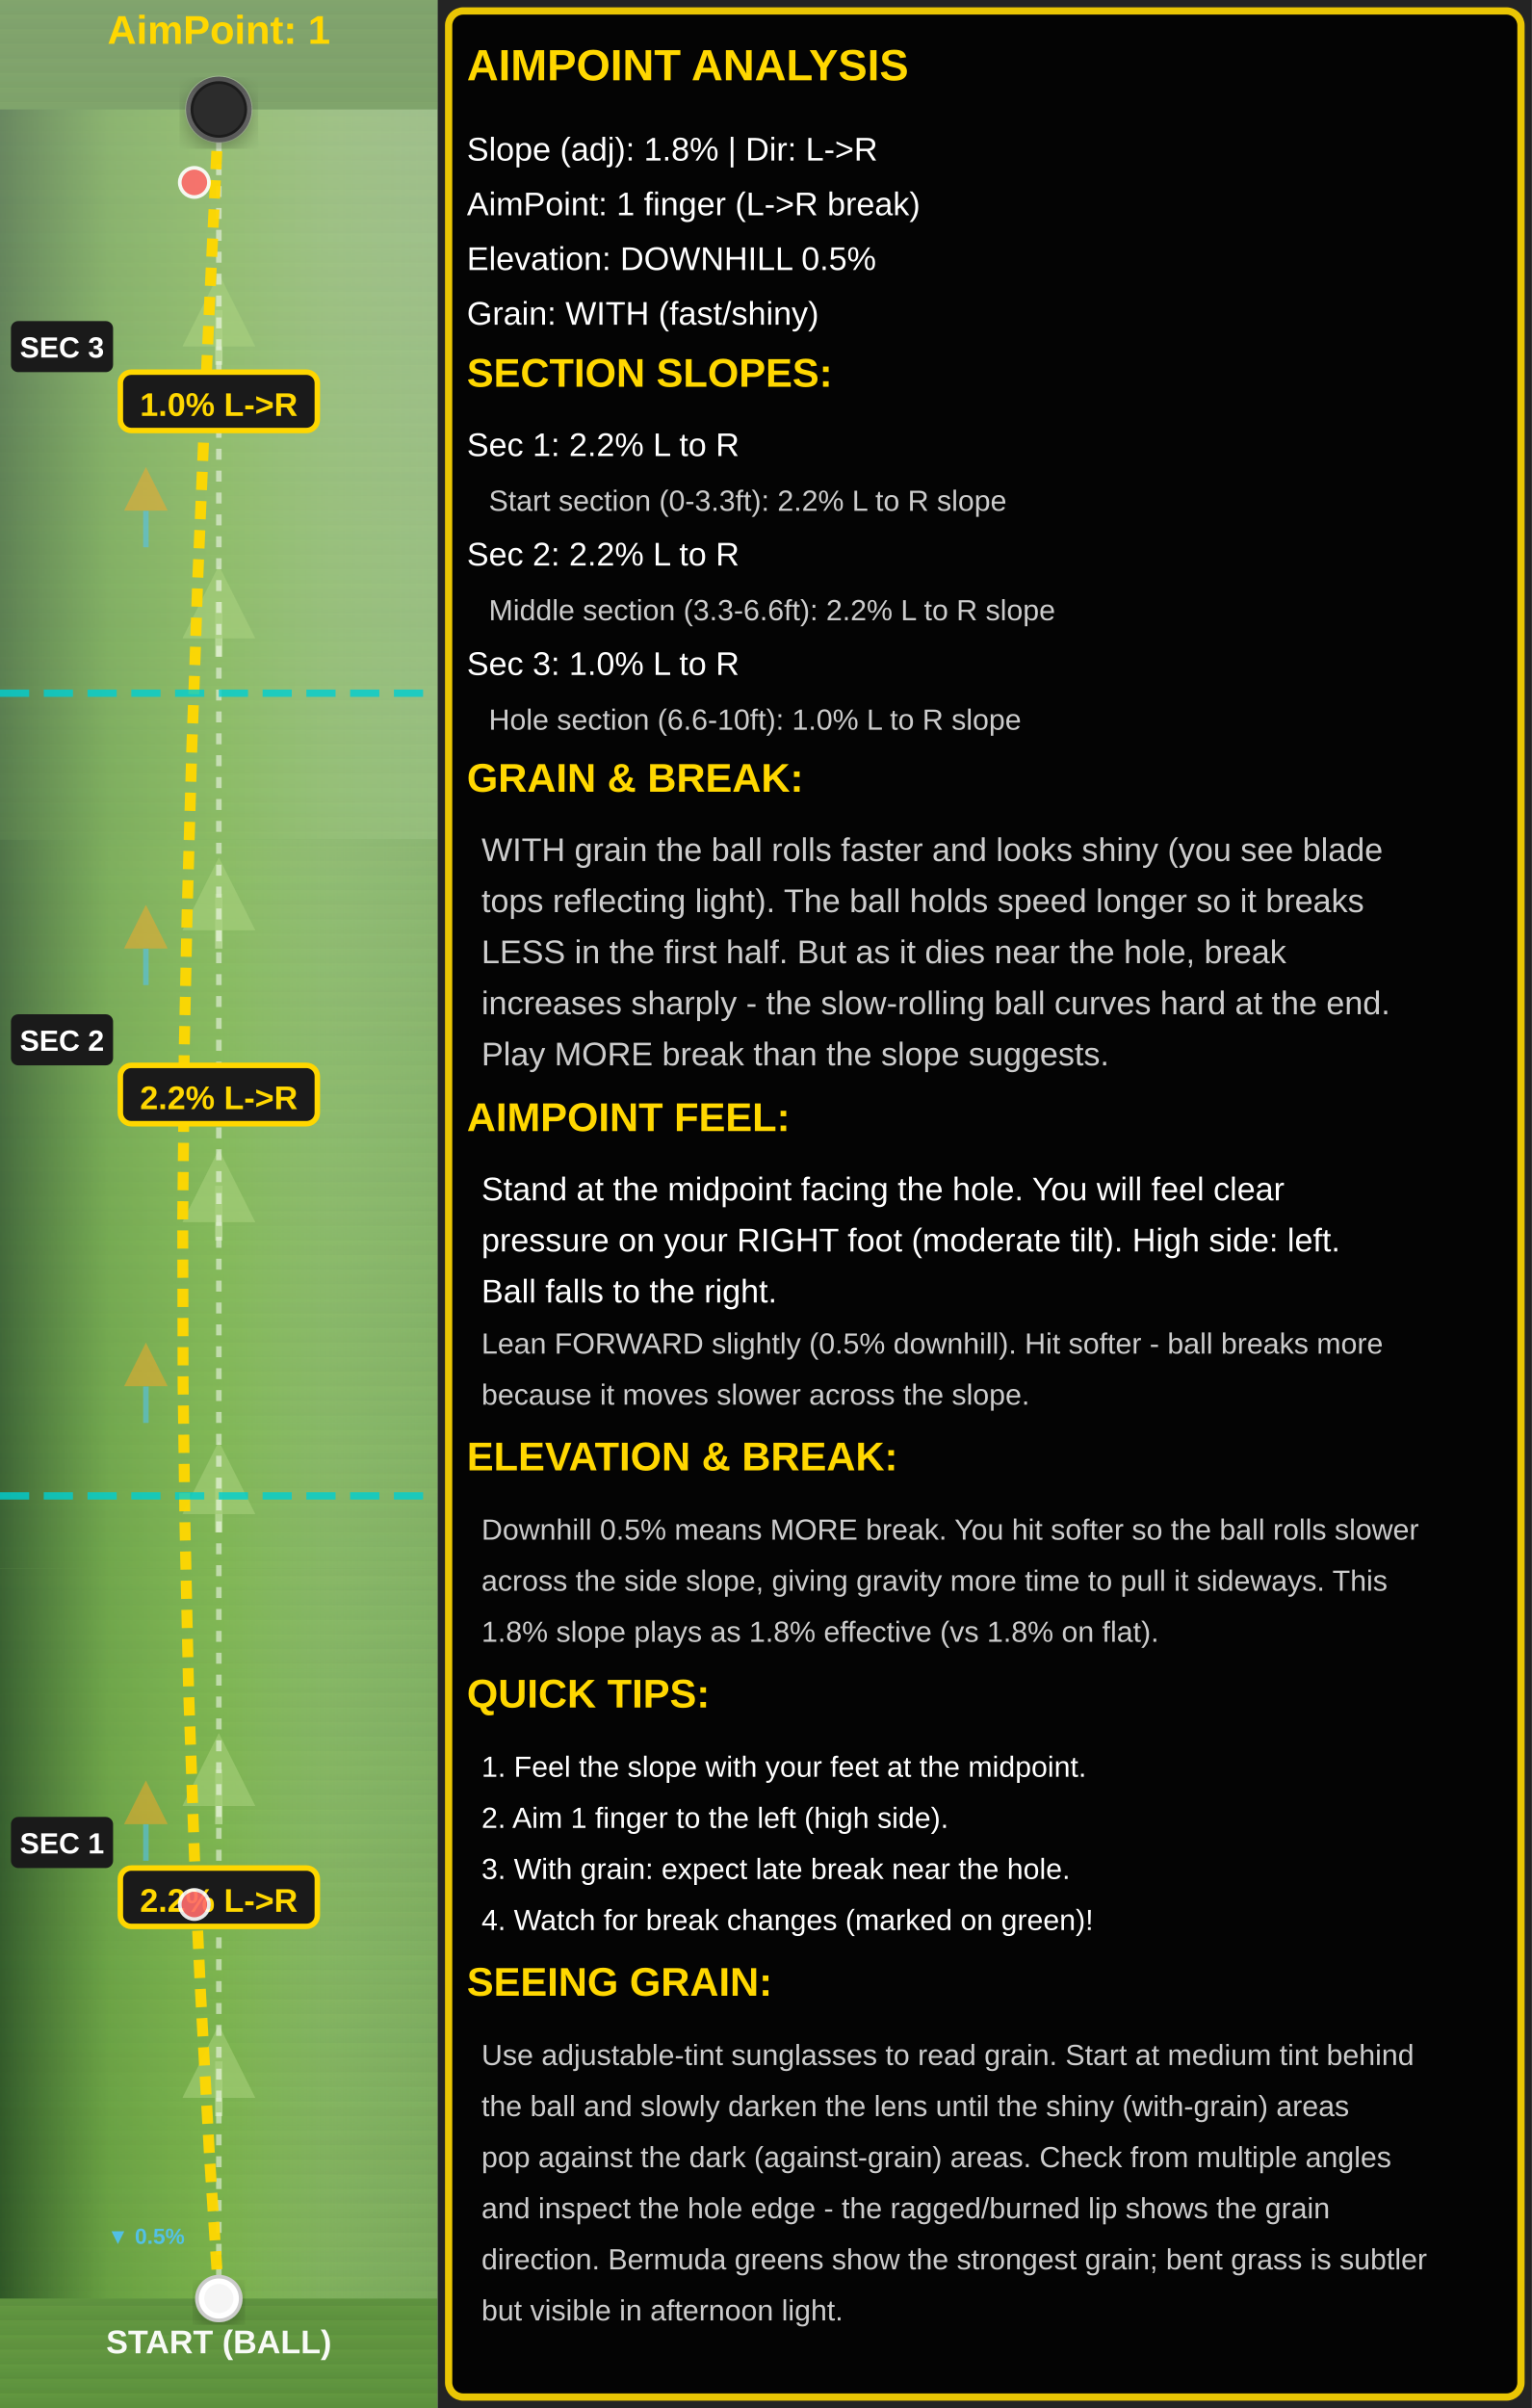
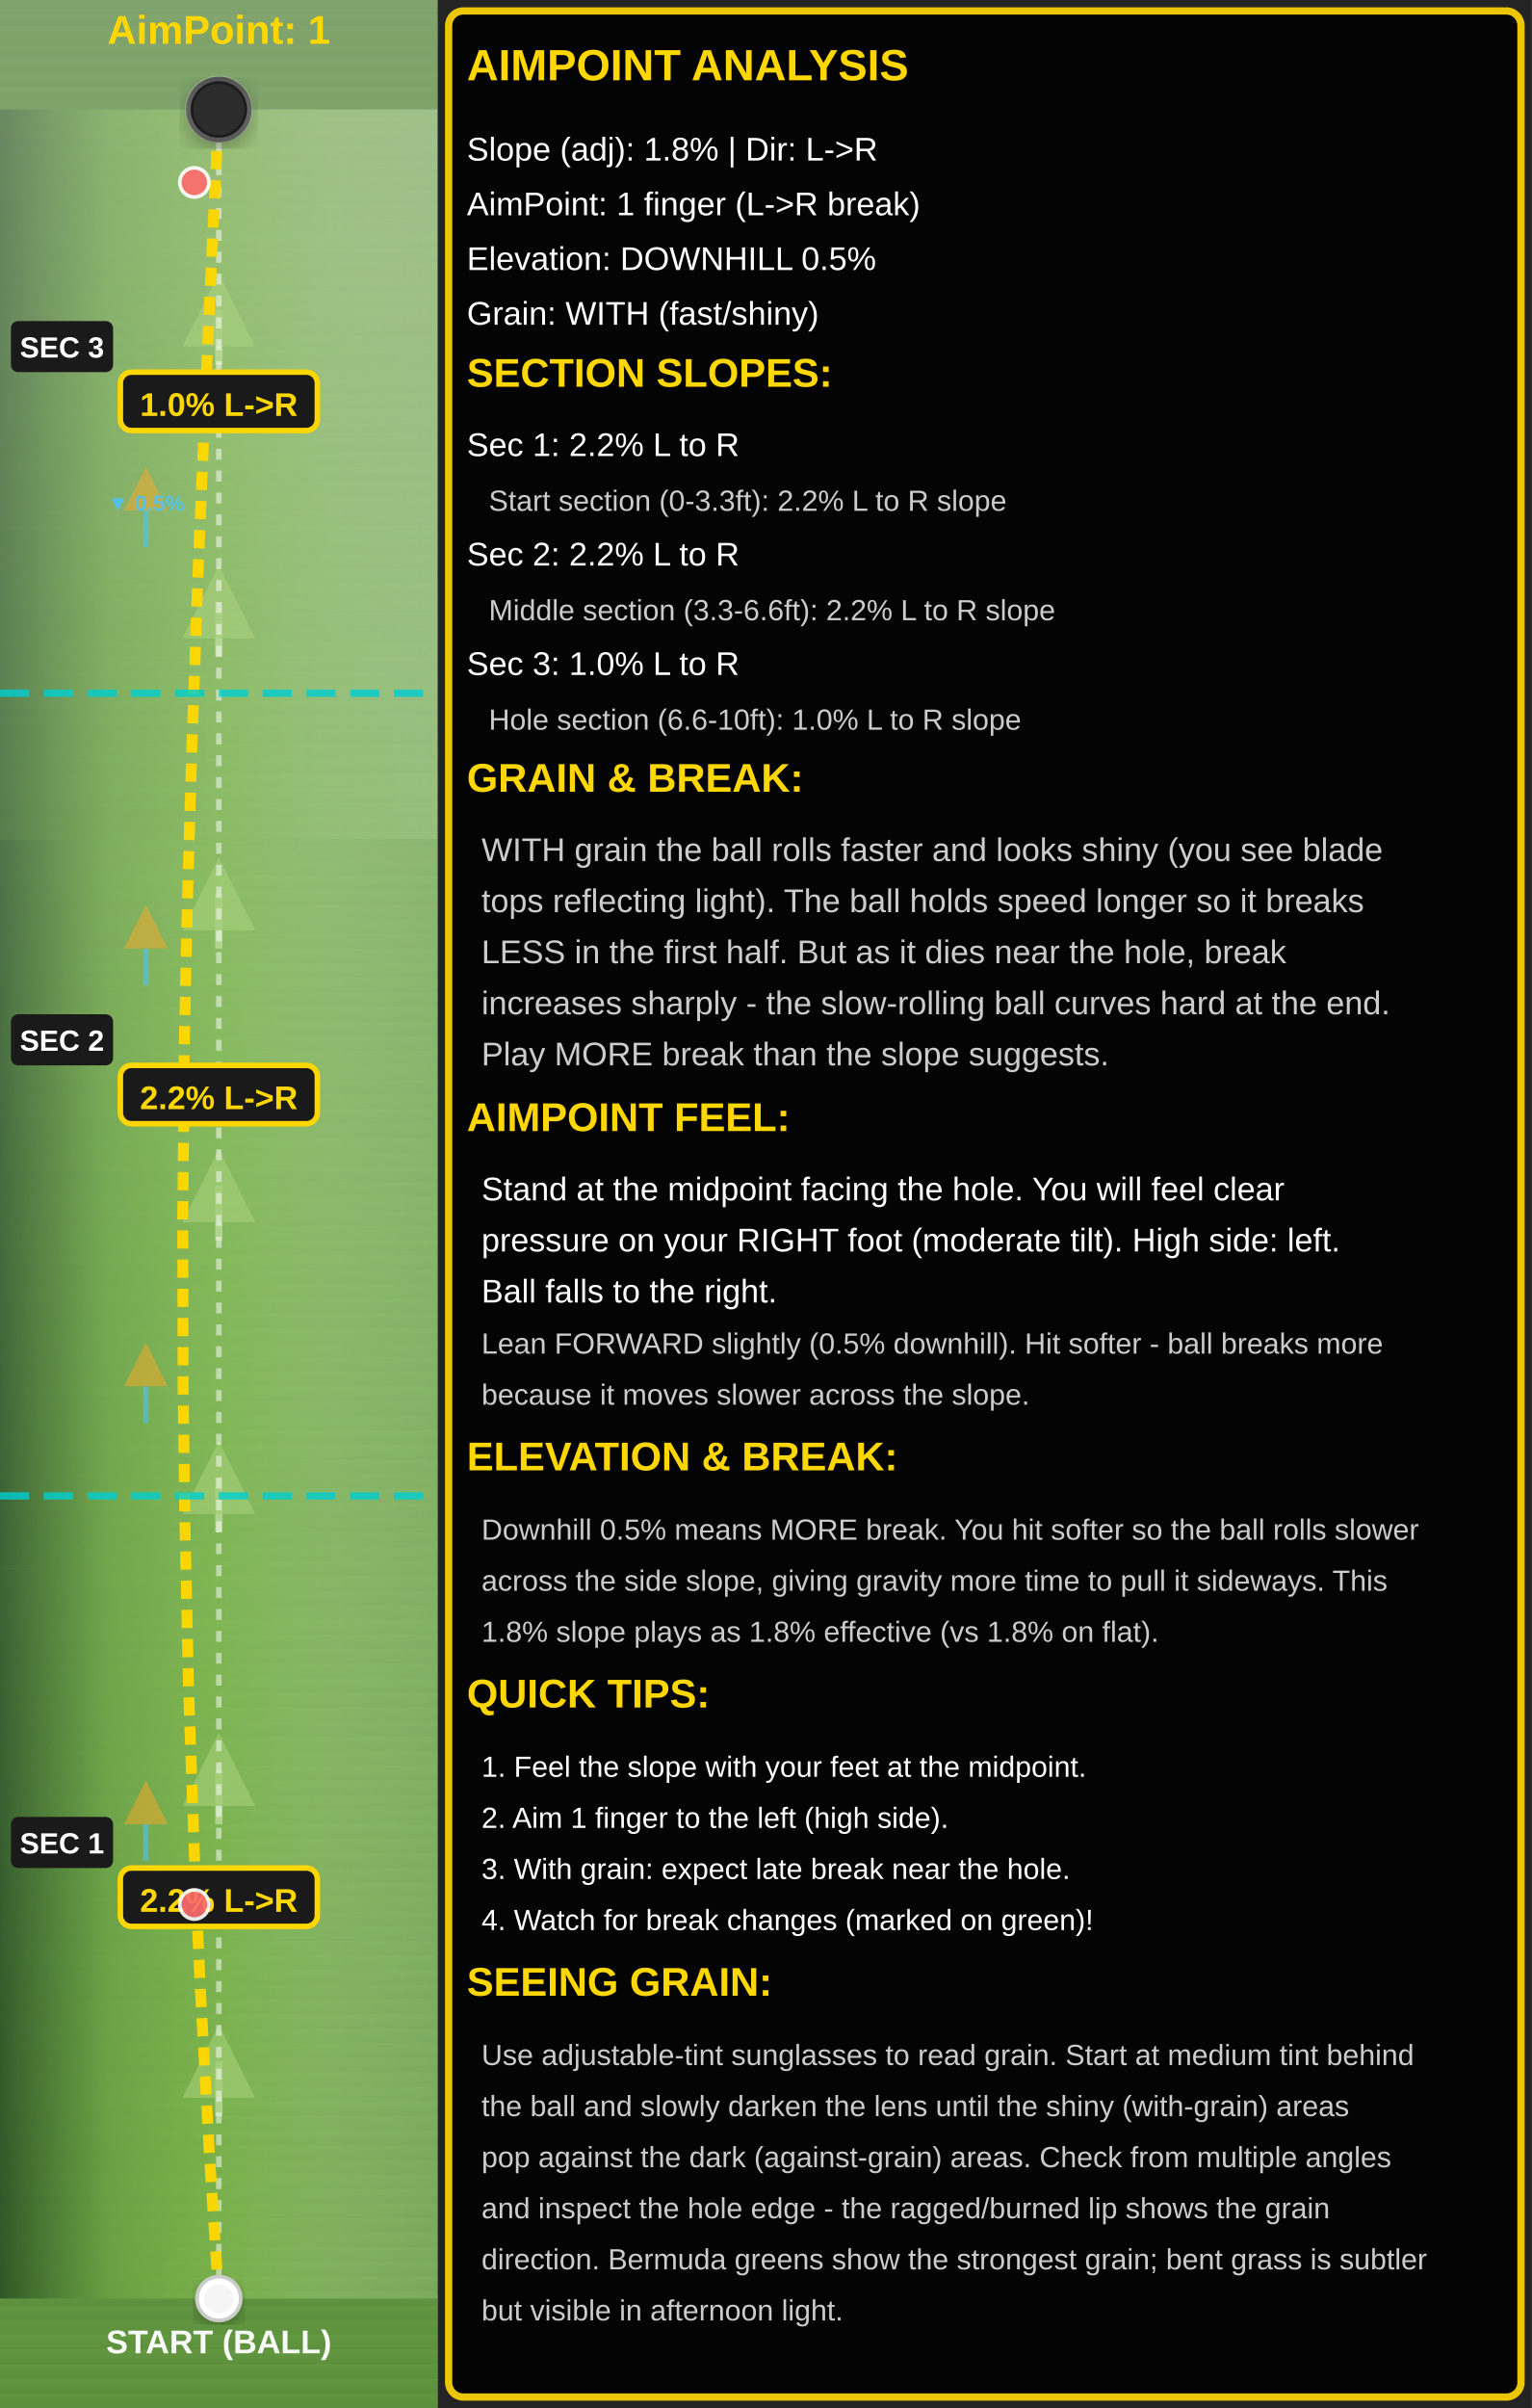
<svg xmlns="http://www.w3.org/2000/svg" width="420" height="660">
  <defs>
    <linearGradient id="baseGreen" x1="0%" y1="0%" x2="0%" y2="100%">
      <stop offset="0%" style="stop-color:#689F38;stop-opacity:1" />
      <stop offset="50%" style="stop-color:#558B2F;stop-opacity:1" />
      <stop offset="100%" style="stop-color:#4A7C27;stop-opacity:1" />
    </linearGradient>
    <linearGradient id="grainGradient" x1="0%" y1="0%" x2="0%" y2="100%">
      <stop offset="0%" style="stop-color:#E8F5E9;stop-opacity:0.6" />
      <stop offset="30%" style="stop-color:#C8E6C9;stop-opacity:0.5" />
      <stop offset="60%" style="stop-color:#A5D6A7;stop-opacity:0.35" />
      <stop offset="100%" style="stop-color:#81C784;stop-opacity:0.2" />
    </linearGradient>
    <linearGradient id="elevationGradient" x1="0%" y1="0%" x2="0%" y2="100%">
      <stop offset="0%" style="stop-color:#1B3D14;stop-opacity:0.58" />
      <stop offset="50%" style="stop-color:#689F38;stop-opacity:0.38" />
      <stop offset="100%" style="stop-color:#AED581;stop-opacity:0.17" />
    </linearGradient>
    <linearGradient id="breakGradientSec1" x1="0%" y1="0%" x2="100%" y2="0%">
      <stop offset="0%" style="stop-color:#1B3D14;stop-opacity:0.888" />
      <stop offset="25%" style="stop-color:#689F38;stop-opacity:0.737" />
      <stop offset="50%" style="stop-color:#8BC34A;stop-opacity:0.586" />
      <stop offset="75%" style="stop-color:#AED581;stop-opacity:0.435" />
      <stop offset="100%" style="stop-color:#C5E1A5;stop-opacity:0.284" />
    </linearGradient>
    <linearGradient id="breakGradientSec2" x1="0%" y1="0%" x2="100%" y2="0%">
      <stop offset="0%" style="stop-color:#1B3D14;stop-opacity:0.888" />
      <stop offset="25%" style="stop-color:#689F38;stop-opacity:0.737" />
      <stop offset="50%" style="stop-color:#8BC34A;stop-opacity:0.586" />
      <stop offset="75%" style="stop-color:#AED581;stop-opacity:0.435" />
      <stop offset="100%" style="stop-color:#C5E1A5;stop-opacity:0.284" />
    </linearGradient>
    <linearGradient id="breakGradientSec3" x1="0%" y1="0%" x2="100%" y2="0%">
      <stop offset="0%" style="stop-color:#1B3D14;stop-opacity:0.72" />
      <stop offset="25%" style="stop-color:#689F38;stop-opacity:0.642" />
      <stop offset="50%" style="stop-color:#8BC34A;stop-opacity:0.565" />
      <stop offset="75%" style="stop-color:#AED581;stop-opacity:0.488" />
      <stop offset="100%" style="stop-color:#C5E1A5;stop-opacity:0.41" />
    </linearGradient>
    <linearGradient id="holeGrainGradient" x1="50%" y1="0%" x2="50%" y2="100%">
      <stop offset="0%" style="stop-color:#FFFFFF;stop-opacity:0.3" />
      <stop offset="50%" style="stop-color:#CCCCCC;stop-opacity:0.5" />
      <stop offset="100%" style="stop-color:#999999;stop-opacity:0.6" />
    </linearGradient>
    <filter id="shadow">
      <feDropShadow dx="0" dy="2" stdDeviation="3" flood-opacity="0.3" />
    </filter>
    <marker id="arrowhead-grain" markerWidth="10" markerHeight="10" refX="5" refY="5" orient="auto">
      <polygon points="0,0 10,5 0,10" fill="#AED581" opacity="0.7" />
    </marker>
    <marker id="arrowhead-elev-up" markerWidth="8" markerHeight="8" refX="4" refY="8" orient="0">
      <polygon points="4,0 8,8 0,8" fill="#FFA726" opacity="0.85" />
    </marker>
    <marker id="arrowhead-elev-down" markerWidth="8" markerHeight="8" refX="4" refY="0" orient="0">
      <polygon points="0,0 8,0 4,8" fill="#4FC3F7" opacity="0.85" />
    </marker>
    <pattern id="grassTexture" x="0" y="0" width="4" height="4" patternUnits="userSpaceOnUse">
      <rect width="4" height="4" fill="url(#baseGreen)" opacity="0.95" />
      <line x1="0" y1="2" x2="4" y2="2" stroke="#5A9B3F" stroke-width="0.5" opacity="0.3" />
    </pattern>
  </defs>
  <rect width="120" height="660" fill="url(#baseGreen)" />
  <rect width="120" height="660" fill="url(#grassTexture)" opacity="0.3" />
  <rect width="120" height="660" fill="url(#elevationGradient)" opacity="0.7" />
  <rect x="0" y="430.0" width="120" height="200.0" fill="url(#breakGradientSec1)" opacity="1.0" />
  <rect x="0" y="230.0" width="120" height="200.0" fill="url(#breakGradientSec2)" opacity="1.0" />
  <rect x="0" y="30" width="120" height="200.0" fill="url(#breakGradientSec3)" opacity="1.0" />
  <rect width="120" height="660" fill="url(#grainGradient)" opacity="0.6" />
  <line x1="60.0" y1="100" x2="60.0" y2="85" stroke="#C5E1A5" stroke-width="2" opacity="0.7" marker-end="url(#arrowhead-grain)" />
  <line x1="60.0" y1="180" x2="60.0" y2="165" stroke="#C5E1A5" stroke-width="2" opacity="0.7" marker-end="url(#arrowhead-grain)" />
  <line x1="60.0" y1="260" x2="60.0" y2="245" stroke="#C5E1A5" stroke-width="2" opacity="0.7" marker-end="url(#arrowhead-grain)" />
  <line x1="60.0" y1="340" x2="60.0" y2="325" stroke="#C5E1A5" stroke-width="2" opacity="0.7" marker-end="url(#arrowhead-grain)" />
  <line x1="60.0" y1="420" x2="60.0" y2="405" stroke="#C5E1A5" stroke-width="2" opacity="0.7" marker-end="url(#arrowhead-grain)" />
  <line x1="60.0" y1="500" x2="60.0" y2="485" stroke="#C5E1A5" stroke-width="2" opacity="0.7" marker-end="url(#arrowhead-grain)" />
  <line x1="60.0" y1="580" x2="60.0" y2="565" stroke="#C5E1A5" stroke-width="2" opacity="0.7" marker-end="url(#arrowhead-grain)" />
  <line x1="40.0" y1="150" x2="40.0" y2="140" stroke="#4FC3F7" stroke-width="1.5" opacity="0.57" marker-end="url(#arrowhead-elev-up)" />
  <line x1="40.0" y1="270" x2="40.0" y2="260" stroke="#4FC3F7" stroke-width="1.5" opacity="0.57" marker-end="url(#arrowhead-elev-up)" />
  <line x1="40.0" y1="390" x2="40.0" y2="380" stroke="#4FC3F7" stroke-width="1.5" opacity="0.57" marker-end="url(#arrowhead-elev-up)" />
  <line x1="40.0" y1="510" x2="40.0" y2="500" stroke="#4FC3F7" stroke-width="1.5" opacity="0.57" marker-end="url(#arrowhead-elev-up)" />
-   <text x="40.0" y="615" font-family="Arial, sans-serif" font-size="6" fill="#4FC3F7" text-anchor="middle" font-weight="bold" opacity="0.9">▼ 0.5%</text>
+   <text x="40.0" y="140" font-family="Arial, sans-serif" font-size="6" fill="#4FC3F7" text-anchor="middle" font-weight="bold" opacity="0.9">▼ 0.5%</text>
  <line x1="60.0" y1="630" x2="60.0" y2="30.0" stroke="#FFFFFF" stroke-width="1.5" stroke-dasharray="3,3" opacity="0.5" />
  <path d="M 60.0 630.0 C 59.2 617.5, 58.3 604.6, 57.5 592.0 C 56.7 577.0, 55.8 561.5, 55.0 546.5 C 54.4 533.9, 53.8 521.0, 53.3 508.5 C 52.8 493.4, 52.2 477.9, 51.7 462.9 C 51.4 447.9, 51.0 432.4, 50.7 417.3 C 50.5 404.8, 50.4 391.9, 50.2 379.4 C 50.2 364.3, 50.1 348.8, 50.1 333.8 C 50.3 318.8, 50.4 303.3, 50.5 288.2 C 50.8 275.7, 51.0 262.8, 51.3 250.3 C 51.7 235.2, 52.2 219.7, 52.6 204.7 C 53.2 189.6, 53.7 174.2, 54.2 159.1 C 54.7 146.6, 55.3 133.7, 55.8 121.1 C 56.4 106.1, 57.1 90.6, 57.8 75.6 C 58.5 60.5, 59.3 45.0, 60.0 30.0" stroke="#FFD700" stroke-width="3" fill="none" stroke-dasharray="5,3" opacity="0.95" />
  <line x1="0" y1="410.0" x2="120" y2="410.0" stroke="#00CED1" stroke-width="2" opacity="0.8" stroke-dasharray="8,4" />
  <line x1="0" y1="190.0" x2="120" y2="190.0" stroke="#00CED1" stroke-width="2" opacity="0.8" stroke-dasharray="8,4" />
  <rect x="3" y="498.0" width="28" height="14" fill="#1A1A1A" rx="2" />
  <text x="17" y="508.0" font-family="Arial, sans-serif" font-size="8" fill="#FFFFFF" text-anchor="middle" font-weight="bold">SEC 1</text>
  <rect x="33.0" y="512.0" width="54" height="16" fill="#1A1A1A" rx="3" stroke="#FFD700" stroke-width="1.5" />
  <text x="60.0" y="524.0" font-family="Arial, sans-serif" font-size="9" fill="#FFD700" text-anchor="middle" font-weight="bold">2.2% L-&gt;R</text>
  <rect x="3" y="278.0" width="28" height="14" fill="#1A1A1A" rx="2" />
  <text x="17" y="288.0" font-family="Arial, sans-serif" font-size="8" fill="#FFFFFF" text-anchor="middle" font-weight="bold">SEC 2</text>
  <rect x="33.0" y="292.0" width="54" height="16" fill="#1A1A1A" rx="3" stroke="#FFD700" stroke-width="1.5" />
  <text x="60.0" y="304.0" font-family="Arial, sans-serif" font-size="9" fill="#FFD700" text-anchor="middle" font-weight="bold">2.2% L-&gt;R</text>
  <rect x="3" y="88.0" width="28" height="14" fill="#1A1A1A" rx="2" />
  <text x="17" y="98.0" font-family="Arial, sans-serif" font-size="8" fill="#FFFFFF" text-anchor="middle" font-weight="bold">SEC 3</text>
  <rect x="33.0" y="102.0" width="54" height="16" fill="#1A1A1A" rx="3" stroke="#FFD700" stroke-width="1.5" />
  <text x="60.0" y="114.0" font-family="Arial, sans-serif" font-size="9" fill="#FFD700" text-anchor="middle" font-weight="bold">1.0% L-&gt;R</text>
  <circle cx="53.284" cy="522" r="4" fill="#FF6B6B" opacity="0.9" stroke="#FFFFFF" stroke-width="1" />
  <circle cx="53.284" cy="50" r="4" fill="#FF6B6B" opacity="0.9" stroke="#FFFFFF" stroke-width="1" />
  <text x="60.0" y="12" font-family="Arial, sans-serif" font-size="11" fill="#FFD700" text-anchor="middle" font-weight="bold">AimPoint: 1</text>
  <circle cx="60.0" cy="30.0" r="9" fill="#1A1A1A" filter="url(#shadow)" />
  <circle cx="60.0" cy="30.0" r="7" fill="#2C2C2C" />
  <circle cx="60.0" cy="30.0" r="8.5" fill="none" stroke="url(#holeGrainGradient)" stroke-width="1.5" opacity="0.8" />
  <circle cx="60.0" cy="630" r="6" fill="#FFFFFF" stroke="#CCCCCC" stroke-width="1" filter="url(#shadow)" />
  <circle cx="60.0" cy="630" r="4" fill="#F5F5F5" />
  <text x="60.0" y="645" font-family="Arial, sans-serif" font-size="9" fill="#FFFFFF" text-anchor="middle" font-weight="bold" opacity="0.95">START (BALL)</text>
  <rect x="120" y="0" width="300" height="660" fill="#1A1A1A" opacity="0.95" />
  <rect x="123" y="3" width="294" height="654" fill="#000000" opacity="0.9" rx="4" stroke="#FFD700" stroke-width="2" />
  <text x="128" y="22" font-family="Arial, sans-serif" font-size="12" fill="#FFD700" font-weight="bold">AIMPOINT ANALYSIS</text>
  <text x="128" y="44" font-family="Arial, sans-serif" font-size="9" fill="#FFFFFF">Slope (adj): 1.8%  |  Dir: L-&gt;R</text>
  <text x="128" y="59" font-family="Arial, sans-serif" font-size="9" fill="#FFFFFF">AimPoint: 1 finger (L-&gt;R break)</text>
  <text x="128" y="74" font-family="Arial, sans-serif" font-size="9" fill="#FFFFFF">Elevation: DOWNHILL 0.5%</text>
  <text x="128" y="89" font-family="Arial, sans-serif" font-size="9" fill="#FFFFFF">Grain: WITH (fast/shiny)</text>
  <text x="128" y="106" font-family="Arial, sans-serif" font-size="11" fill="#FFD700" font-weight="bold">SECTION SLOPES:</text>
  <text x="128" y="125" font-family="Arial, sans-serif" font-size="9" fill="#FFFFFF">Sec 1: 2.2% L to R</text>
  <text x="134" y="140" font-family="Arial, sans-serif" font-size="8" fill="#CCCCCC">Start section (0-3.3ft): 2.2% L to R slope</text>
  <text x="128" y="155" font-family="Arial, sans-serif" font-size="9" fill="#FFFFFF">Sec 2: 2.2% L to R</text>
  <text x="134" y="170" font-family="Arial, sans-serif" font-size="8" fill="#CCCCCC">Middle section (3.3-6.6ft): 2.2% L to R slope</text>
  <text x="128" y="185" font-family="Arial, sans-serif" font-size="9" fill="#FFFFFF">Sec 3: 1.0% L to R</text>
  <text x="134" y="200" font-family="Arial, sans-serif" font-size="8" fill="#CCCCCC">Hole section (6.6-10ft): 1.0% L to R slope</text>
  <text x="128" y="217" font-family="Arial, sans-serif" font-size="11" fill="#FFD700" font-weight="bold">GRAIN &amp; BREAK:</text>
  <text x="132" y="236" font-family="Arial, sans-serif" font-size="9" fill="#CCCCCC">WITH grain the ball rolls faster and looks shiny (you see blade</text>
  <text x="132" y="250" font-family="Arial, sans-serif" font-size="9" fill="#CCCCCC">tops reflecting light). The ball holds speed longer so it breaks</text>
  <text x="132" y="264" font-family="Arial, sans-serif" font-size="9" fill="#CCCCCC">LESS in the first half. But as it dies near the hole, break</text>
  <text x="132" y="278" font-family="Arial, sans-serif" font-size="9" fill="#CCCCCC">increases sharply - the slow-rolling ball curves hard at the end.</text>
  <text x="132" y="292" font-family="Arial, sans-serif" font-size="9" fill="#CCCCCC">Play MORE break than the slope suggests.</text>
  <text x="128" y="310" font-family="Arial, sans-serif" font-size="11" fill="#FFD700" font-weight="bold">AIMPOINT FEEL:</text>
  <text x="132" y="329" font-family="Arial, sans-serif" font-size="9" fill="#FFFFFF">Stand at the midpoint facing the hole. You will feel clear</text>
  <text x="132" y="343" font-family="Arial, sans-serif" font-size="9" fill="#FFFFFF">pressure on your RIGHT foot (moderate tilt). High side: left.</text>
  <text x="132" y="357" font-family="Arial, sans-serif" font-size="9" fill="#FFFFFF">Ball falls to the right.</text>
  <text x="132" y="371" font-family="Arial, sans-serif" font-size="8" fill="#CCCCCC">Lean FORWARD slightly (0.5% downhill). Hit softer - ball breaks more</text>
  <text x="132" y="385" font-family="Arial, sans-serif" font-size="8" fill="#CCCCCC">because it moves slower across the slope.</text>
  <text x="128" y="403" font-family="Arial, sans-serif" font-size="11" fill="#FFD700" font-weight="bold">ELEVATION &amp; BREAK:</text>
  <text x="132" y="422" font-family="Arial, sans-serif" font-size="8" fill="#CCCCCC">Downhill 0.5% means MORE break. You hit softer so the ball rolls slower</text>
  <text x="132" y="436" font-family="Arial, sans-serif" font-size="8" fill="#CCCCCC">across the side slope, giving gravity more time to pull it sideways. This</text>
  <text x="132" y="450" font-family="Arial, sans-serif" font-size="8" fill="#CCCCCC">1.8% slope plays as 1.8% effective (vs 1.8% on flat).</text>
  <text x="128" y="468" font-family="Arial, sans-serif" font-size="11" fill="#FFD700" font-weight="bold">QUICK TIPS:</text>
  <text x="132" y="487" font-family="Arial, sans-serif" font-size="8" fill="#FFFFFF">1. Feel the slope with your feet at the midpoint.</text>
  <text x="132" y="501" font-family="Arial, sans-serif" font-size="8" fill="#FFFFFF">2. Aim 1 finger to the left (high side).</text>
  <text x="132" y="515" font-family="Arial, sans-serif" font-size="8" fill="#FFFFFF">3. With grain: expect late break near the hole.</text>
  <text x="132" y="529" font-family="Arial, sans-serif" font-size="8" fill="#FFFFFF">4. Watch for break changes (marked on green)!</text>
  <text x="128" y="547" font-family="Arial, sans-serif" font-size="11" fill="#FFD700" font-weight="bold">SEEING GRAIN:</text>
  <text x="132" y="566" font-family="Arial, sans-serif" font-size="8" fill="#CCCCCC">Use adjustable-tint sunglasses to read grain. Start at medium tint behind</text>
  <text x="132" y="580" font-family="Arial, sans-serif" font-size="8" fill="#CCCCCC">the ball and slowly darken the lens until the shiny (with-grain) areas</text>
  <text x="132" y="594" font-family="Arial, sans-serif" font-size="8" fill="#CCCCCC">pop against the dark (against-grain) areas. Check from multiple angles</text>
  <text x="132" y="608" font-family="Arial, sans-serif" font-size="8" fill="#CCCCCC">and inspect the hole edge - the ragged/burned lip shows the grain</text>
  <text x="132" y="622" font-family="Arial, sans-serif" font-size="8" fill="#CCCCCC">direction. Bermuda greens show the strongest grain; bent grass is subtler</text>
  <text x="132" y="636" font-family="Arial, sans-serif" font-size="8" fill="#CCCCCC">but visible in afternoon light.</text>
</svg>
